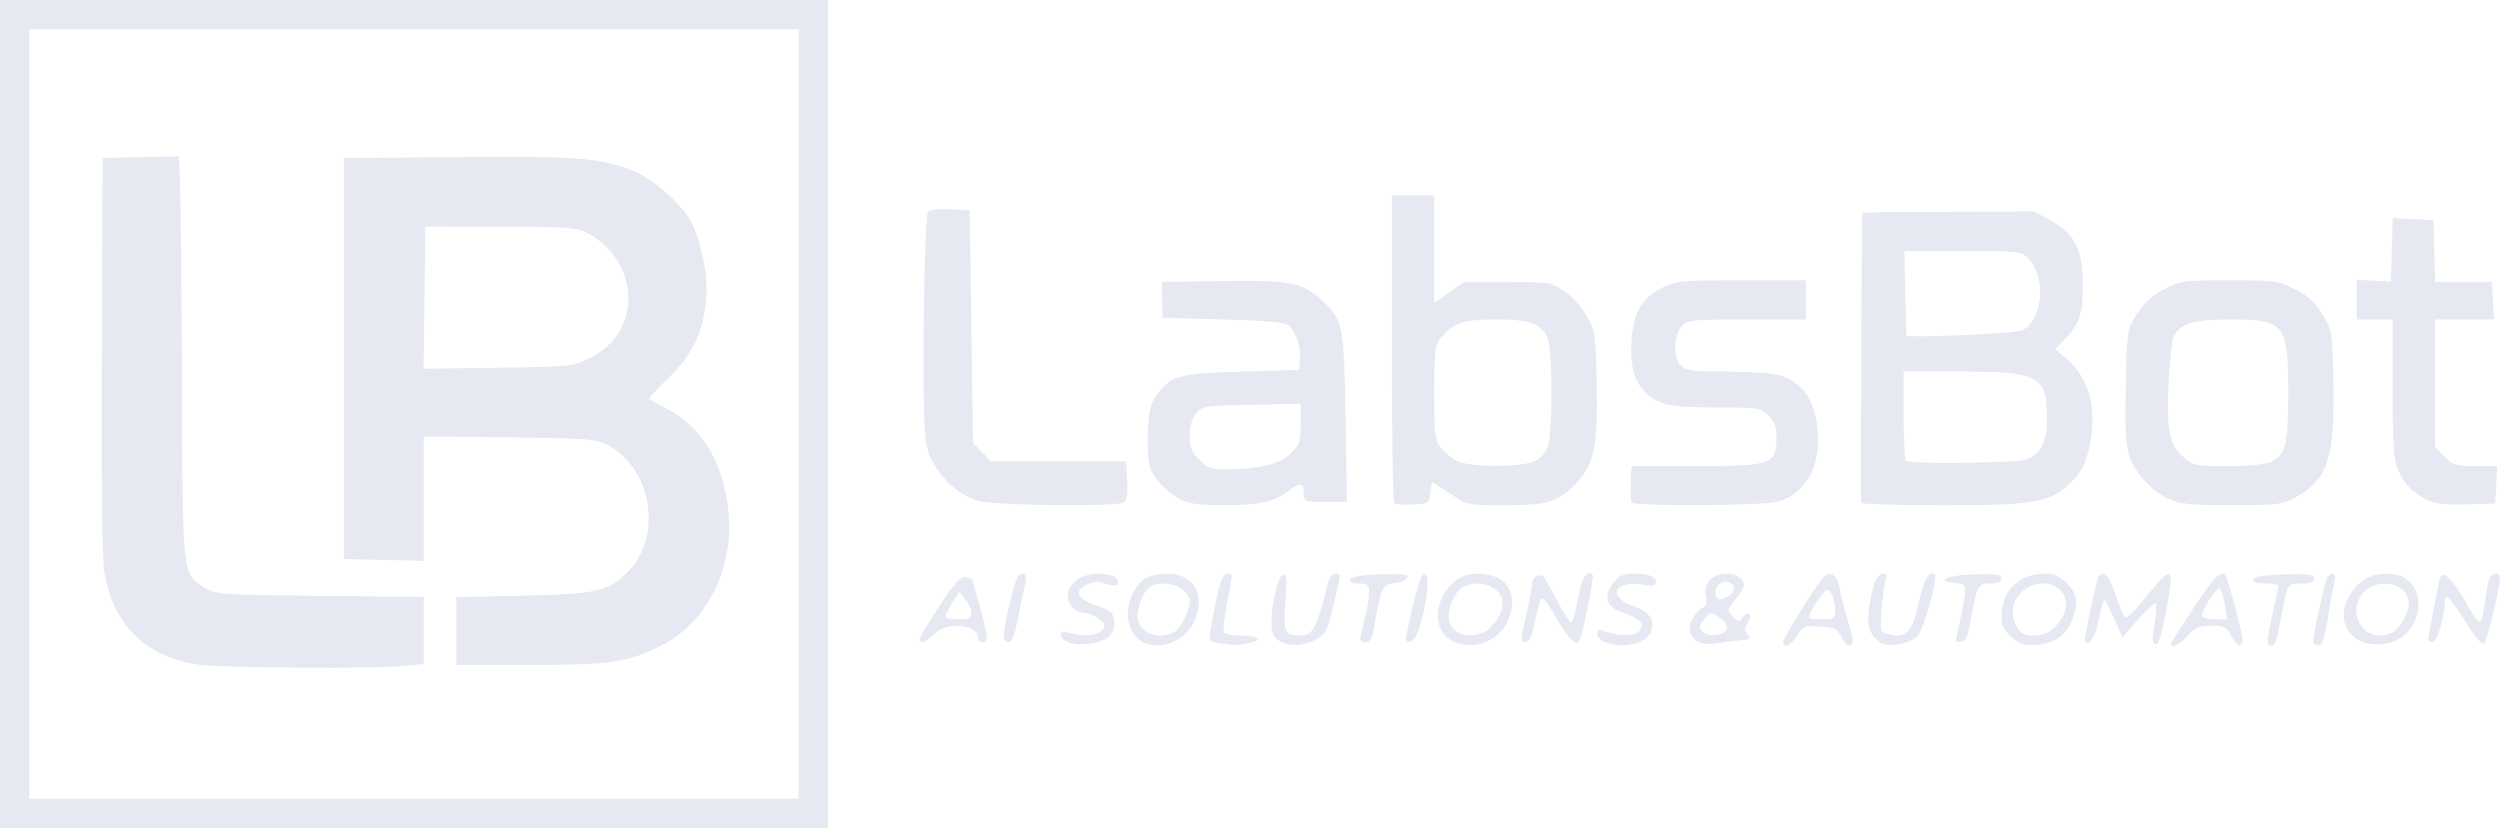
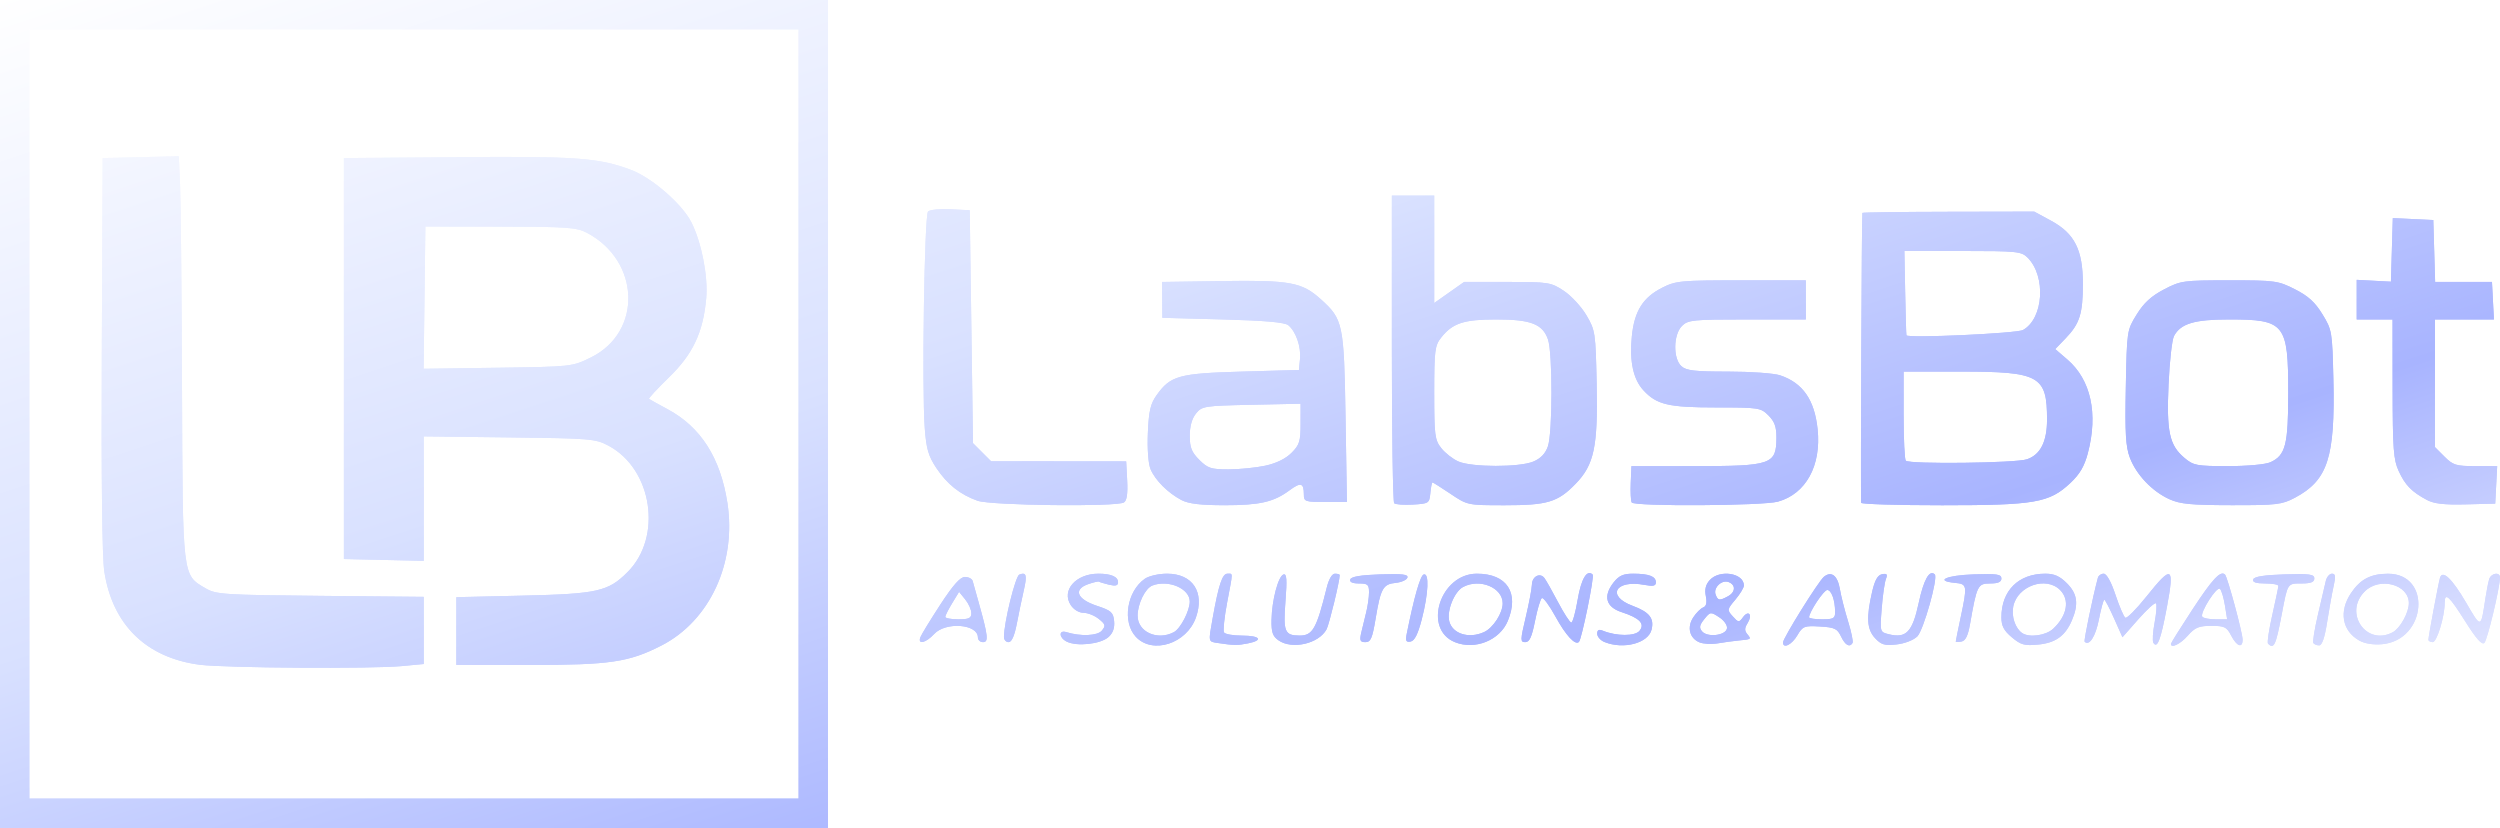
<svg xmlns="http://www.w3.org/2000/svg" version="1.1" id="svg1" width="766.962" height="254" viewBox="0 0 766.962 254">
  <defs id="defs1">
+     <linearGradient id="logoBaseGradient" x1="0%" y1="0%" x2="100%" y2="100%">
+       <stop offset="0%" stop-color="#ffffff" />
+       <stop offset="40%" stop-color="#d9e1ff" />
+       <stop offset="70%" stop-color="#a8b4ff" />
+       <stop offset="100%" stop-color="#ffffff" />
+     </linearGradient>
    <linearGradient id="logoShineGradient" x1="-100%" y1="0%" x2="200%" y2="0%">
      <stop offset="0%" stop-color="#ffffff" stop-opacity="0" />
-       <stop offset="45%" stop-color="#ffffff" stop-opacity="0.08" />
-       <stop offset="50%" stop-color="#ffffff" stop-opacity="0.18" />
-       <stop offset="55%" stop-color="#ffffff" stop-opacity="0.08" />
+       <stop offset="45%" stop-color="#ffffff" stop-opacity="0.15" />
+       <stop offset="50%" stop-color="#ffffff" stop-opacity="0.35" />
+       <stop offset="55%" stop-color="#ffffff" stop-opacity="0.15" />
      <stop offset="100%" stop-color="#ffffff" stop-opacity="0" />
      <animate attributeName="x1" from="-100%" to="200%" dur="6s" repeatCount="indefinite" />
      <animate attributeName="x2" from="0%" to="300%" dur="6s" repeatCount="indefinite" />
    </linearGradient>
  </defs>
  <g id="g1" transform="translate(-114.3546,-193.3853)">
-     <path fill="#E6E9F2" style="stroke:none" d="m 114.355,320.385 v -127 h 127 127 v 127 127 h -127 -127 z m 245,0 v -118 h -118 -118 v 118 118 h 118 118 z m -183.709,76.938 c -16.416,-2.137 -26.795,-12.275 -29.294,-28.615 -0.662,-4.329 -0.944,-28.764 -0.771,-66.824 l 0.273,-60 11.676,-0.281 11.676,-0.281 0.395,8.781 c 0.217,4.83 0.483,32.618 0.591,61.752 0.219,59.157 0.059,57.797 7.26,62.029 3.177,1.867 5.509,2.02 35.152,2.302 l 31.75,0.302 v 10.303 10.303 l -6.75,0.637 c -9.297,0.878 -54.353,0.58 -61.959,-0.41 z m 78.709,-10.336 v -10.397 l 20.25,-0.471 c 23.072,-0.536 26.295,-1.258 32.27,-7.222 10.777,-10.757 7.648,-31.569 -5.828,-38.772 -3.986,-2.131 -5.48,-2.256 -30.442,-2.551 l -26.25,-0.311 v 19.091 19.091 l -12.25,-0.281 -12.25,-0.281 v -61.5 -61.5 l 35,-0.286 c 36.412,-0.297 43.187,0.2 53.073,3.899 6.351,2.376 15.638,10.42 18.494,16.019 3.154,6.182 5.201,16.636 4.589,23.434 -0.937,10.401 -4.102,17.103 -11.439,24.219 -3.564,3.457 -6.308,6.425 -6.099,6.597 0.21,0.171 2.768,1.59 5.685,3.153 10.169,5.448 16.2,14.884 18.349,28.709 2.858,18.381 -5.402,36.231 -20.278,43.819 -9.955,5.079 -15.753,5.936 -40.122,5.936 H 254.355 Z m 41.251,-83.927 c 15.901,-7.808 15.186,-29.668 -1.251,-38.287 -3.095,-1.623 -6.159,-1.838 -26.5,-1.862 l -23,-0.027 -0.27,21.818 -0.27,21.818 22.77,-0.318 c 22.667,-0.316 22.796,-0.331 28.521,-3.142 z m 145.97,87.146 c -2.39,-1.209 -2.471,-3.632 -0.097,-2.894 4.392,1.365 9.567,1.149 10.899,-0.457 1.241,-1.496 1.131,-1.927 -0.918,-3.585 -1.281,-1.037 -3.393,-1.885 -4.695,-1.885 -1.388,0 -3.01,-0.983 -3.924,-2.377 -2.942,-4.49 1.58,-9.623 8.477,-9.623 3.895,0 6.035,0.931 6.035,2.626 0,1.034 -0.737,1.235 -2.75,0.752 -1.512,-0.363 -2.901,-0.785 -3.085,-0.937 -0.184,-0.153 -1.671,0.188 -3.304,0.757 -4.67,1.628 -3.479,4.629 2.639,6.65 4.408,1.456 5.035,2.012 5.299,4.703 0.202,2.062 -0.352,3.64 -1.709,4.868 -2.427,2.197 -9.725,2.992 -12.867,1.402 z m 21.23,-1.468 c -4.218,-4.551 -2.762,-13.922 2.765,-17.793 1.233,-0.864 4.277,-1.561 6.817,-1.561 7.844,0 11.577,5.64 8.871,13.403 -2.811,8.066 -13.344,11.463 -18.453,5.951 z m 11.698,-1.434 c 2.032,-1.088 4.85,-6.541 4.85,-9.387 0,-3.981 -6.556,-6.791 -11.455,-4.911 -2.201,0.845 -4.545,5.626 -4.545,9.272 0,4.988 6.091,7.734 11.15,5.026 z m 13.6,3.364 c -3.161,-0.479 -3.077,-0.09 -1.687,-7.85 1.798,-10.03 2.932,-13.434 4.475,-13.434 1.77,0 1.778,-0.889 -0.082,8.915 -0.849,4.475 -1.272,8.574 -0.941,9.11 0.331,0.536 2.826,0.975 5.543,0.975 5.528,0 6.61,1.416 1.816,2.375 -3.207,0.641 -4.365,0.63 -9.125,-0.091 z m 18.473,-0.84 c -1.785,-1.251 -2.207,-2.48 -2.142,-6.25 0.103,-6.022 2.057,-13.426 3.682,-13.957 0.985,-0.321 1.116,1.496 0.595,8.271 -0.716,9.313 -0.249,10.445 4.321,10.477 4.025,0.028 5.22,-2.082 8.348,-14.735 0.638,-2.582 1.624,-4.25 2.512,-4.25 0.804,0 1.461,0.196 1.461,0.435 0,1.844 -3.213,15.094 -4.03,16.621 -2.369,4.426 -10.574,6.311 -14.748,3.388 z m 54.134,0.565 c -9.971,-4.024 -4.53,-21.008 6.731,-21.008 9.221,0 13.071,5.898 9.472,14.51 -2.483,5.943 -10.055,8.979 -16.203,6.498 z m 8.931,-3.094 c 2.772,-1.263 5.712,-5.803 5.712,-8.819 0,-4.845 -7.039,-7.751 -12.15,-5.015 -2.691,1.44 -5.047,7.283 -4.238,10.508 0.973,3.877 6.019,5.449 10.676,3.327 z m 36.962,3.054 c -1.238,-0.497 -2.25,-1.642 -2.25,-2.544 0,-1.168 0.503,-1.433 1.75,-0.922 4.14,1.697 9.816,1.724 11.203,0.053 1.799,-2.167 0.109,-3.951 -5.453,-5.757 -4.85,-1.575 -5.761,-4.926 -2.475,-9.103 1.646,-2.092 2.981,-2.695 5.966,-2.695 4.849,0 7.009,0.817 7.009,2.652 0,1.102 -0.818,1.285 -3.493,0.783 -8.962,-1.681 -11.813,3.4 -3.611,6.437 5.108,1.891 6.646,3.836 5.776,7.302 -1.044,4.162 -8.578,6.144 -14.421,3.795 z m 29.088,0.079 c -3.037,-1.29 -3.848,-4.621 -1.863,-7.651 0.903,-1.378 2.271,-2.746 3.04,-3.041 0.962,-0.369 1.215,-1.455 0.811,-3.473 -0.41,-2.048 -0.047,-3.534 1.198,-4.91 3.031,-3.35 10.475,-2.177 10.475,1.65 0,0.673 -1.179,2.625 -2.621,4.338 -2.556,3.037 -2.575,3.165 -0.785,5.143 1.729,1.911 1.91,1.927 3.11,0.285 1.734,-2.372 3.04,-0.811 1.45,1.735 -0.979,1.568 -1,2.358 -0.09,3.455 1.276,1.537 1.262,1.546 -2.815,1.931 -1.512,0.143 -4.325,0.529 -6.25,0.858 -1.925,0.329 -4.473,0.186 -5.662,-0.32 z m 8.465,-4.235 c 0.183,-0.966 -0.83,-2.44 -2.371,-3.45 -2.625,-1.72 -2.736,-1.707 -4.576,0.566 -1.482,1.831 -1.634,2.633 -0.706,3.751 1.619,1.951 7.24,1.314 7.653,-0.867 z m 0.263,-9.848 c 2.38,-1.274 2.511,-3.529 0.257,-4.395 -2.124,-0.815 -4.793,1.761 -3.991,3.852 0.713,1.857 1.157,1.922 3.734,0.542 z m 16.934,14.138 c 0,-1.313 10.843,-18.727 12.535,-20.131 2.297,-1.906 4.213,-0.423 4.929,3.814 0.365,2.159 1.487,6.578 2.495,9.82 1.007,3.242 1.627,6.232 1.378,6.645 -0.892,1.473 -2.247,0.707 -3.54,-2 -1.146,-2.401 -1.967,-2.788 -6.469,-3.049 -4.823,-0.28 -5.272,-0.102 -6.957,2.75 -1.682,2.848 -4.37,4.171 -4.37,2.152 z m 15.986,-9.352 c -0.022,-3.653 -1.132,-6.75 -2.419,-6.75 -1.059,0 -5.568,6.791 -5.568,8.386 0,0.338 1.8,0.614 4,0.614 3.486,0 3.998,-0.289 3.986,-2.25 z m 12.264,8.031 c -2.523,-2.702 -2.75,-6.3 -0.9,-14.268 0.825,-3.55 1.703,-5.092 3.05,-5.351 1.489,-0.287 1.737,0.029 1.164,1.487 -0.4,1.018 -0.979,5.09 -1.286,9.047 -0.557,7.177 -0.552,7.198 2.155,7.877 5.351,1.343 7.275,-0.671 9.2,-9.63 1.535,-7.145 3.33,-10.313 4.933,-8.71 1.058,1.058 -3.467,17.112 -5.356,19.001 -1.132,1.132 -3.863,2.195 -6.348,2.471 -3.676,0.409 -4.716,0.106 -6.612,-1.925 z m 41.955,-0.262 c -2.464,-2.073 -3.205,-3.493 -3.205,-6.14 0,-8.18 5.237,-13.379 13.478,-13.379 2.729,0 4.428,0.753 6.599,2.923 3.243,3.243 3.673,6.37 1.561,11.359 -2.035,4.809 -5.026,6.953 -10.423,7.471 -4.134,0.397 -5.253,0.085 -8.01,-2.235 z m 12.668,-2.615 c 4.312,-4.017 5.176,-8.855 2.127,-11.904 -4.335,-4.335 -13.1,-1.252 -14.36,5.051 -0.615,3.077 0.626,6.759 2.76,8.183 2.179,1.455 7.247,0.743 9.473,-1.331 z m 30.746,4.288 c -0.334,-0.54 -0.157,-3.352 0.392,-6.249 0.549,-2.897 0.733,-5.532 0.408,-5.855 -0.325,-0.323 -2.771,1.887 -5.436,4.912 l -4.845,5.5 -2.556,-5.75 c -1.406,-3.163 -2.764,-5.75 -3.018,-5.75 -0.254,0 -1.001,2.74 -1.66,6.088 -1.02,5.186 -2.958,8.191 -4.37,6.778 -0.303,-0.303 2.465,-13.647 4.069,-19.616 0.185,-0.688 0.988,-1.25 1.786,-1.25 0.896,0 2.275,2.48 3.609,6.489 1.188,3.569 2.547,6.729 3.021,7.022 0.474,0.293 3.383,-2.627 6.465,-6.489 7.848,-9.836 8.66,-9.419 6.292,3.228 -1.887,10.077 -2.954,12.887 -4.156,10.942 z m 5.381,0.342 c 0,-0.256 2.982,-5.017 6.627,-10.58 6.117,-9.336 8.633,-12.027 9.983,-10.677 0.765,0.765 5.39,17.898 5.39,19.966 0,2.714 -1.781,2.082 -3.5,-1.243 -1.38,-2.669 -2.056,-3 -6.116,-3 -3.82,0 -4.994,0.489 -7.197,3 -2.264,2.58 -5.187,4.008 -5.187,2.535 z m 16.577,-11.785 c -0.373,-2.337 -1.056,-4.628 -1.518,-5.09 -0.954,-0.955 -6.211,7.285 -5.442,8.53 0.275,0.446 2.107,0.81 4.07,0.81 h 3.569 z m 13.209,11.702 c -0.301,-0.301 0.287,-4.239 1.308,-8.75 1.02,-4.511 1.867,-8.54 1.881,-8.952 0.014,-0.412 -1.812,-0.75 -4.058,-0.75 -2.821,0 -3.955,-0.386 -3.669,-1.25 0.282,-0.85 3.351,-1.342 9.583,-1.538 7.708,-0.242 9.169,-0.043 9.169,1.25 0,1.123 -1.061,1.538 -3.933,1.538 -4.359,0 -4.227,-0.208 -6.067,9.5 -1.806,9.524 -2.394,10.773 -4.214,8.952 z m 13.899,-0.202 c -0.238,-0.412 0.408,-4.35 1.437,-8.75 1.028,-4.4 2.105,-9.012 2.393,-10.25 0.288,-1.238 1.142,-2.25 1.898,-2.25 1.074,0 1.188,0.821 0.52,3.75 -0.47,2.062 -1.363,7.013 -1.984,11 -0.758,4.864 -1.574,7.25 -2.48,7.25 -0.743,0 -1.546,-0.338 -1.784,-0.75 z m 14.09,-0.752 c -5.277,-2.973 -6.298,-8.942 -2.495,-14.585 2.832,-4.203 6.038,-5.879 11.281,-5.898 13.551,-0.049 11.913,20.347 -1.735,21.616 -2.718,0.253 -5.339,-0.169 -7.051,-1.133 z m 10.28,-2.527 c 2.278,-1.219 4.945,-6.03 4.945,-8.921 0,-5.779 -8.978,-8.162 -13.545,-3.595 -6.573,6.573 0.493,16.855 8.601,12.516 z m 22.254,-3.325 c -4.936,-7.836 -6.309,-9.082 -6.309,-5.722 0,4.193 -2.397,12.076 -3.672,12.076 -0.731,0 -1.329,-0.338 -1.329,-0.75 -0.001,-0.968 3.07,-17.362 3.556,-18.983 0.761,-2.539 3.679,0.216 7.941,7.497 4.762,8.135 4.558,8.178 6,-1.263 0.336,-2.2 0.842,-4.787 1.125,-5.75 0.584,-1.988 3.4,-2.409 3.34,-0.5 -0.106,3.372 -3.864,19.054 -4.787,19.977 -0.739,0.739 -2.492,-1.228 -5.864,-6.581 z m -473.944,4.843 c 0.319,-0.831 3.07,-5.331 6.113,-10 3.935,-6.037 6.118,-8.489 7.559,-8.489 1.114,0 2.179,0.562 2.366,1.25 0.187,0.688 1.036,3.725 1.886,6.75 2.833,10.082 3.04,12 1.29,12 -0.869,0 -1.579,-0.659 -1.579,-1.465 0,-4.099 -9.867,-4.861 -13.412,-1.035 -2.561,2.763 -5.134,3.366 -4.222,0.989 z m 15.634,-7.378 c 0,-1.039 -0.848,-2.936 -1.884,-4.215 l -1.884,-2.326 -2.113,3.465 c -1.162,1.906 -2.114,3.803 -2.116,4.215 -0.002,0.412 1.796,0.75 3.996,0.75 3.255,0 4,-0.352 4,-1.889 z m 10,7.319 c 0,-4.439 3.511,-18.688 4.719,-19.152 2.163,-0.83 2.443,0.168 1.361,4.851 -0.556,2.404 -1.508,6.959 -2.116,10.122 -0.731,3.802 -1.589,5.75 -2.534,5.75 -0.786,0 -1.429,-0.707 -1.429,-1.57 z m 109.578,-1.18 c 0.339,-1.512 1.02,-4.325 1.513,-6.25 0.494,-1.925 0.9,-4.737 0.903,-6.25 0.005,-2.407 -0.379,-2.75 -3.078,-2.75 -2.021,0 -2.941,-0.431 -2.669,-1.25 0.279,-0.842 3.273,-1.345 9.18,-1.54 6.808,-0.226 8.671,-0.002 8.342,1 -0.233,0.71 -1.851,1.431 -3.595,1.604 -3.873,0.383 -4.606,1.688 -6.147,10.937 -1.012,6.077 -1.52,7.25 -3.136,7.25 -1.587,0 -1.819,-0.488 -1.313,-2.75 z m 14.012,0.071 c 2.26,-11.211 4.127,-17.727 5.179,-18.078 1.746,-0.582 1.474,5.789 -0.588,13.752 -1.174,4.534 -2.207,6.594 -3.421,6.821 -1.419,0.266 -1.634,-0.194 -1.17,-2.495 z m 36.504,-5.071 c 1.011,-4.263 1.853,-8.714 1.872,-9.893 0.04,-2.488 2.461,-3.787 3.815,-2.048 0.51,0.655 2.406,4.003 4.212,7.441 1.807,3.438 3.632,6.25 4.055,6.25 0.424,0 1.307,-3.182 1.963,-7.071 1.077,-6.384 2.877,-9.373 4.606,-7.645 0.562,0.562 -3.366,19.798 -4.216,20.648 -1.137,1.137 -4.018,-1.972 -7.196,-7.765 -1.863,-3.395 -3.746,-5.951 -4.186,-5.679 -0.439,0.271 -1.381,3.423 -2.092,7.003 -0.98,4.931 -1.703,6.509 -2.982,6.509 -1.572,0 -1.561,-0.536 0.149,-7.75 z m 131.906,7.573 c 0,-0.178 0.667,-3.474 1.483,-7.323 2.11,-9.96 2.051,-10.321 -1.733,-10.686 -6.376,-0.615 -2.615,-2.318 5.744,-2.602 7.115,-0.242 8.506,-0.037 8.506,1.25 0,1.089 -1.012,1.539 -3.461,1.539 -3.79,0 -4.085,0.596 -6.165,12.492 -0.617,3.525 -1.387,5.09 -2.623,5.323 -0.963,0.182 -1.75,0.185 -1.75,0.007 z M 414.24,347.006 c -5.369,-1.919 -9.344,-5.089 -12.661,-10.095 -2.429,-3.668 -3.063,-5.869 -3.528,-12.248 -0.911,-12.513 -0.104,-65.27 1.016,-66.39 0.548,-0.548 3.649,-0.859 6.892,-0.692 l 5.896,0.304 0.5,35.728 0.5,35.728 2.773,2.772 2.773,2.772 20.727,0.021 20.727,0.021 0.305,5.886 c 0.209,4.032 -0.106,6.147 -1,6.713 -2.204,1.398 -40.803,0.949 -44.92,-0.522 z m 62.615,-0.19 c -4.148,-2.153 -8.131,-6.125 -9.532,-9.507 -0.698,-1.685 -1.033,-6.216 -0.823,-11.133 0.287,-6.719 0.796,-8.91 2.683,-11.556 4.269,-5.986 6.785,-6.681 26.171,-7.235 l 17.5,-0.5 0.322,-3.369 c 0.36,-3.766 -1.245,-8.406 -3.58,-10.348 -1.08,-0.898 -7.106,-1.433 -20.095,-1.783 l -18.553,-0.5 -0.047,-5.5 -0.047,-5.5 18.309,-0.273 c 20.999,-0.313 24.608,0.349 30.401,5.577 6.846,6.178 7.118,7.483 7.589,36.446 l 0.419,25.75 h -6.609 c -6.257,0 -6.609,-0.124 -6.609,-2.333 0,-3.533 -0.944,-3.805 -4.373,-1.262 -4.884,3.622 -9.133,4.595 -20.026,4.589 -7.182,-0.004 -10.968,-0.456 -13.101,-1.563 z m 25.654,-10.557 c 3.37,-0.723 6.255,-2.129 8.049,-3.923 2.456,-2.456 2.797,-3.546 2.797,-8.946 v -6.149 l -15.091,0.322 c -14.465,0.309 -15.17,0.42 -17,2.683 -1.242,1.535 -1.909,3.922 -1.909,6.827 0,3.603 0.565,5.031 2.923,7.389 2.584,2.584 3.622,2.923 8.951,2.923 3.315,0 8.391,-0.507 11.28,-1.126 z m 39.557,11.505 c -0.391,-0.391 -0.712,-21.787 -0.712,-47.545 v -46.833 h 6.5 6.5 v 16.479 16.479 l 4.582,-3.229 4.582,-3.229 h 13.241 c 12.745,0 13.396,0.102 17.363,2.728 2.267,1.5 5.384,4.875 6.927,7.5 2.712,4.614 2.816,5.312 3.14,20.973 0.4,19.347 -0.76,24.855 -6.476,30.741 -5.444,5.605 -8.6,6.558 -21.727,6.558 -11.407,0 -11.443,-0.007 -16.633,-3.5 -2.861,-1.925 -5.352,-3.5 -5.537,-3.5 -0.185,0 -0.477,1.462 -0.65,3.25 -0.304,3.149 -0.469,3.259 -5.352,3.545 -2.771,0.162 -5.359,-0.025 -5.75,-0.417 z m 42.685,-12.771 c 2.259,-0.944 3.698,-2.442 4.468,-4.649 1.459,-4.185 1.479,-28.674 0.027,-32.84 -1.645,-4.718 -5.282,-6.119 -15.892,-6.119 -9.949,0 -13.395,1.144 -16.912,5.615 -1.896,2.41 -2.088,3.968 -2.088,16.885 0,13.078 0.175,14.453 2.165,16.983 1.191,1.514 3.553,3.357 5.25,4.096 4.124,1.796 18.71,1.814 22.982,0.029 z m 30.195,12.541 c -0.29,-0.468 -0.429,-3.168 -0.309,-6 l 0.217,-5.148 19.316,-3.7e-4 c 23.751,-4.5e-4 25.139,-0.485 25.169,-8.796 0.011,-3.24 -0.588,-4.898 -2.439,-6.75 -2.365,-2.365 -2.95,-2.455 -16.032,-2.455 -14.68,0 -18.266,-0.847 -22.347,-5.274 -3.12,-3.386 -4.304,-8.893 -3.55,-16.505 0.77,-7.762 3.391,-11.958 9.353,-14.97 4.172,-2.107 5.707,-2.25 24.242,-2.25 h 19.788 v 6 6 h -18 c -16.667,0 -18.148,0.148 -20,2 -2.662,2.662 -2.763,9.999 -0.171,12.345 1.497,1.355 4.102,1.655 14.351,1.655 6.887,0 14.052,0.512 15.921,1.139 6.98,2.338 10.584,7.525 11.523,16.586 1.153,11.121 -3.607,19.789 -12.171,22.166 -4.658,1.293 -44.081,1.519 -44.861,0.257 z m 70.379,0.102 c -0.194,-4.894 0.167,-88.721 0.383,-88.937 0.162,-0.162 12.09,-0.319 26.506,-0.348 l 26.212,-0.053 5.153,2.794 c 7.24,3.926 9.775,8.954 9.775,19.386 0,9.125 -0.985,12.229 -5.303,16.705 l -3.18,3.297 3.724,3.203 c 7.211,6.202 9.484,16.583 6.284,28.703 -1.068,4.043 -2.49,6.474 -5.37,9.176 -6.471,6.072 -10.806,6.824 -39.335,6.824 -13.65,0 -24.832,-0.338 -24.848,-0.75 z m 50.911,-13.358 c 4.113,-1.434 6.119,-5.43 6.119,-12.193 0,-13.422 -2.294,-14.699 -26.401,-14.699 H 698.355 v 13.333 c 0,7.333 0.3,13.633 0.667,14 1.136,1.136 33.801,0.748 37.214,-0.442 z m -1.262,-39.653 c 6.318,-3.486 7.149,-16.47 1.42,-22.199 -1.901,-1.901 -3.257,-2.04 -19.92,-2.04 h -17.88 l 0.245,12.75 c 0.135,7.013 0.306,12.914 0.38,13.115 0.351,0.952 33.842,-0.572 35.754,-1.627 z m 44.88,51.89 c -5.256,-2.401 -10.081,-7.465 -12.068,-12.668 -1.302,-3.409 -1.539,-7.459 -1.267,-21.659 0.334,-17.427 0.341,-17.477 3.35,-22.34 2.194,-3.546 4.473,-5.635 8.364,-7.668 5.149,-2.69 5.898,-2.794 20.055,-2.794 14.062,0 14.944,0.121 20.131,2.75 4.074,2.065 6.173,3.975 8.429,7.671 2.933,4.804 3.013,5.281 3.354,20 0.555,23.959 -1.723,30.942 -11.835,36.29 -3.965,2.097 -5.597,2.287 -19.421,2.267 -12.458,-0.018 -15.791,-0.341 -19.093,-1.849 z m 31.028,-11.324 c 4.65,-2.119 5.472,-5.319 5.472,-21.305 0,-21.209 -1.038,-22.5 -18.097,-22.5 -10.704,0 -14.902,1.26 -16.95,5.087 -0.608,1.136 -1.361,7.794 -1.672,14.794 -0.647,14.559 0.244,18.701 4.862,22.587 2.798,2.354 3.741,2.533 13.386,2.533 5.915,0 11.504,-0.514 12.998,-1.195 z m 47.972,11.549 c -4.652,-2.488 -6.628,-4.518 -8.619,-8.854 -1.597,-3.477 -1.84,-6.778 -1.859,-25.25 l -0.022,-21.25 h -5.5 -5.5 v -6.074 -6.074 l 5.25,0.281 5.25,0.281 0.287,-9.753 0.287,-9.753 6.213,0.297 6.213,0.297 0.282,9.5 0.282,9.5 h 8.718 8.718 l 0.3,5.75 0.3,5.75 h -9.05 -9.05 v 19.577 19.577 l 2.923,2.923 c 2.643,2.643 3.559,2.923 9.55,2.923 h 6.627 l -0.3,5.75 -0.3,5.75 -9,0.229 c -6.694,0.17 -9.768,-0.182 -12,-1.375 z" id="path1" />
+     <g id="logo-base">
+       <path id="path1" fill="url(#logoBaseGradient)" style="stroke:none" d="m 114.355,320.385 v -127 h 127 127 v 127 127 h -127 -127 z m 245,0 v -118 h -118 -118 v 118 118 h 118 118 z m -183.709,76.938 c -16.416,-2.137 -26.795,-12.275 -29.294,-28.615 -0.662,-4.329 -0.944,-28.764 -0.771,-66.824 l 0.273,-60 11.676,-0.281 11.676,-0.281 0.395,8.781 c 0.217,4.83 0.483,32.618 0.591,61.752 0.219,59.157 0.059,57.797 7.26,62.029 3.177,1.867 5.509,2.02 35.152,2.302 l 31.75,0.302 v 10.303 10.303 l -6.75,0.637 c -9.297,0.878 -54.353,0.58 -61.959,-0.41 z m 78.709,-10.336 v -10.397 l 20.25,-0.471 c 23.072,-0.536 26.295,-1.258 32.27,-7.222 10.777,-10.757 7.648,-31.569 -5.828,-38.772 -3.986,-2.131 -5.48,-2.256 -30.442,-2.551 l -26.25,-0.311 v 19.091 19.091 l -12.25,-0.281 -12.25,-0.281 v -61.5 -61.5 l 35,-0.286 c 36.412,-0.297 43.187,0.2 53.073,3.899 6.351,2.376 15.638,10.42 18.494,16.019 3.154,6.182 5.201,16.636 4.589,23.434 -0.937,10.401 -4.102,17.103 -11.439,24.219 -3.564,3.457 -6.308,6.425 -6.099,6.597 0.21,0.171 2.768,1.59 5.685,3.153 10.169,5.448 16.2,14.884 18.349,28.709 2.858,18.381 -5.402,36.231 -20.278,43.819 -9.955,5.079 -15.753,5.936 -40.122,5.936 H 254.355 Z m 41.251,-83.927 c 15.901,-7.808 15.186,-29.668 -1.251,-38.287 -3.095,-1.623 -6.159,-1.838 -26.5,-1.862 l -23,-0.027 -0.27,21.818 -0.27,21.818 22.77,-0.318 c 22.667,-0.316 22.796,-0.331 28.521,-3.142 z m 145.97,87.146 c -2.39,-1.209 -2.471,-3.632 -0.097,-2.894 4.392,1.365 9.567,1.149 10.899,-0.457 1.241,-1.496 1.131,-1.927 -0.918,-3.585 -1.281,-1.037 -3.393,-1.885 -4.695,-1.885 -1.388,0 -3.01,-0.983 -3.924,-2.377 -2.942,-4.49 1.58,-9.623 8.477,-9.623 3.895,0 6.035,0.931 6.035,2.626 0,1.034 -0.737,1.235 -2.75,0.752 -1.512,-0.363 -2.901,-0.785 -3.085,-0.937 -0.184,-0.153 -1.671,0.188 -3.304,0.757 -4.67,1.628 -3.479,4.629 2.639,6.65 4.408,1.456 5.035,2.012 5.299,4.703 0.202,2.062 -0.352,3.64 -1.709,4.868 -2.427,2.197 -9.725,2.992 -12.867,1.402 z m 21.23,-1.468 c -4.218,-4.551 -2.762,-13.922 2.765,-17.793 1.233,-0.864 4.277,-1.561 6.817,-1.561 7.844,0 11.577,5.64 8.871,13.403 -2.811,8.066 -13.344,11.463 -18.453,5.951 z m 11.698,-1.434 c 2.032,-1.088 4.85,-6.541 4.85,-9.387 0,-3.981 -6.556,-6.791 -11.455,-4.911 -2.201,0.845 -4.545,5.626 -4.545,9.272 0,4.988 6.091,7.734 11.15,5.026 z m 13.6,3.364 c -3.161,-0.479 -3.077,-0.09 -1.687,-7.85 1.798,-10.03 2.932,-13.434 4.475,-13.434 1.77,0 1.778,-0.889 -0.082,8.915 -0.849,4.475 -1.272,8.574 -0.941,9.11 0.331,0.536 2.826,0.975 5.543,0.975 5.528,0 6.61,1.416 1.816,2.375 -3.207,0.641 -4.365,0.63 -9.125,-0.091 z m 18.473,-0.84 c -1.785,-1.251 -2.207,-2.48 -2.142,-6.25 0.103,-6.022 2.057,-13.426 3.682,-13.957 0.985,-0.321 1.116,1.496 0.595,8.271 -0.716,9.313 -0.249,10.445 4.321,10.477 4.025,0.028 5.22,-2.082 8.348,-14.735 0.638,-2.582 1.624,-4.25 2.512,-4.25 0.804,0 1.461,0.196 1.461,0.435 0,1.844 -3.213,15.094 -4.03,16.621 -2.369,4.426 -10.574,6.311 -14.748,3.388 z m 54.134,0.565 c -9.971,-4.024 -4.53,-21.008 6.731,-21.008 9.221,0 13.071,5.898 9.472,14.51 -2.483,5.943 -10.055,8.979 -16.203,6.498 z m 8.931,-3.094 c 2.772,-1.263 5.712,-5.803 5.712,-8.819 0,-4.845 -7.039,-7.751 -12.15,-5.015 -2.691,1.44 -5.047,7.283 -4.238,10.508 0.973,3.877 6.019,5.449 10.676,3.327 z m 36.962,3.054 c -1.238,-0.497 -2.25,-1.642 -2.25,-2.544 0,-1.168 0.503,-1.433 1.75,-0.922 4.14,1.697 9.816,1.724 11.203,0.053 1.799,-2.167 0.109,-3.951 -5.453,-5.757 -4.85,-1.575 -5.761,-4.926 -2.475,-9.103 1.646,-2.092 2.981,-2.695 5.966,-2.695 4.849,0 7.009,0.817 7.009,2.652 0,1.102 -0.818,1.285 -3.493,0.783 -8.962,-1.681 -11.813,3.4 -3.611,6.437 5.108,1.891 6.646,3.836 5.776,7.302 -1.044,4.162 -8.578,6.144 -14.421,3.795 z m 29.088,0.079 c -3.037,-1.29 -3.848,-4.621 -1.863,-7.651 0.903,-1.378 2.271,-2.746 3.04,-3.041 0.962,-0.369 1.215,-1.455 0.811,-3.473 -0.41,-2.048 -0.047,-3.534 1.198,-4.91 3.031,-3.35 10.475,-2.177 10.475,1.65 0,0.673 -1.179,2.625 -2.621,4.338 -2.556,3.037 -2.575,3.165 -0.785,5.143 1.729,1.911 1.91,1.927 3.11,0.285 1.734,-2.372 3.04,-0.811 1.45,1.735 -0.979,1.568 -1,2.358 -0.09,3.455 1.276,1.537 1.262,1.546 -2.815,1.931 -1.512,0.143 -4.325,0.529 -6.25,0.858 -1.925,0.329 -4.473,0.186 -5.662,-0.32 z m 8.465,-4.235 c 0.183,-0.966 -0.83,-2.44 -2.371,-3.45 -2.625,-1.72 -2.736,-1.707 -4.576,0.566 -1.482,1.831 -1.634,2.633 -0.706,3.751 1.619,1.951 7.24,1.314 7.653,-0.867 z m 0.263,-9.848 c 2.38,-1.274 2.511,-3.529 0.257,-4.395 -2.124,-0.815 -4.793,1.761 -3.991,3.852 0.713,1.857 1.157,1.922 3.734,0.542 z m 16.934,14.138 c 0,-1.313 10.843,-18.727 12.535,-20.131 2.297,-1.906 4.213,-0.423 4.929,3.814 0.365,2.159 1.487,6.578 2.495,9.82 1.007,3.242 1.627,6.232 1.378,6.645 -0.892,1.473 -2.247,0.707 -3.54,-2 -1.146,-2.401 -1.967,-2.788 -6.469,-3.049 -4.823,-0.28 -5.272,-0.102 -6.957,2.75 -1.682,2.848 -4.37,4.171 -4.37,2.152 z m 15.986,-9.352 c -0.022,-3.653 -1.132,-6.75 -2.419,-6.75 -1.059,0 -5.568,6.791 -5.568,8.386 0,0.338 1.8,0.614 4,0.614 3.486,0 3.998,-0.289 3.986,-2.25 z m 12.264,8.031 c -2.523,-2.702 -2.75,-6.3 -0.9,-14.268 0.825,-3.55 1.703,-5.092 3.05,-5.351 1.489,-0.287 1.737,0.029 1.164,1.487 -0.4,1.018 -0.979,5.09 -1.286,9.047 -0.557,7.177 -0.552,7.198 2.155,7.877 5.351,1.343 7.275,-0.671 9.2,-9.63 1.535,-7.145 3.33,-10.313 4.933,-8.71 1.058,1.058 -3.467,17.112 -5.356,19.001 -1.132,1.132 -3.863,2.195 -6.348,2.471 -3.676,0.409 -4.716,0.106 -6.612,-1.925 z m 41.955,-0.262 c -2.464,-2.073 -3.205,-3.493 -3.205,-6.14 0,-8.18 5.237,-13.379 13.478,-13.379 2.729,0 4.428,0.753 6.599,2.923 3.243,3.243 3.673,6.37 1.561,11.359 -2.035,4.809 -5.026,6.953 -10.423,7.471 -4.134,0.397 -5.253,0.085 -8.01,-2.235 z m 12.668,-2.615 c 4.312,-4.017 5.176,-8.855 2.127,-11.904 -4.335,-4.335 -13.1,-1.252 -14.36,5.051 -0.615,3.077 0.626,6.759 2.76,8.183 2.179,1.455 7.247,0.743 9.473,-1.331 z m 30.746,4.288 c -0.334,-0.54 -0.157,-3.352 0.392,-6.249 0.549,-2.897 0.733,-5.532 0.408,-5.855 -0.325,-0.323 -2.771,1.887 -5.436,4.912 l -4.845,5.5 -2.556,-5.75 c -1.406,-3.163 -2.764,-5.75 -3.018,-5.75 -0.254,0 -1.001,2.74 -1.66,6.088 -1.02,5.186 -2.958,8.191 -4.37,6.778 -0.303,-0.303 2.465,-13.647 4.069,-19.616 0.185,-0.688 0.988,-1.25 1.786,-1.25 0.896,0 2.275,2.48 3.609,6.489 1.188,3.569 2.547,6.729 3.021,7.022 0.474,0.293 3.383,-2.627 6.465,-6.489 7.848,-9.836 8.66,-9.419 6.292,3.228 -1.887,10.077 -2.954,12.887 -4.156,10.942 z m 5.381,0.342 c 0,-0.256 2.982,-5.017 6.627,-10.58 6.117,-9.336 8.633,-12.027 9.983,-10.677 0.765,0.765 5.39,17.898 5.39,19.966 0,2.714 -1.781,2.082 -3.5,-1.243 -1.38,-2.669 -2.056,-3 -6.116,-3 -3.82,0 -4.994,0.489 -7.197,3 -2.264,2.58 -5.187,4.008 -5.187,2.535 z m 16.577,-11.785 c -0.373,-2.337 -1.056,-4.628 -1.518,-5.09 -0.954,-0.955 -6.211,7.285 -5.442,8.53 0.275,0.446 2.107,0.81 4.07,0.81 h 3.569 z m 13.209,11.702 c -0.301,-0.301 0.287,-4.239 1.308,-8.75 1.02,-4.511 1.867,-8.54 1.881,-8.952 0.014,-0.412 -1.812,-0.75 -4.058,-0.75 -2.821,0 -3.955,-0.386 -3.669,-1.25 0.282,-0.85 3.351,-1.342 9.583,-1.538 7.708,-0.242 9.169,-0.043 9.169,1.25 0,1.123 -1.061,1.538 -3.933,1.538 -4.359,0 -4.227,-0.208 -6.067,9.5 -1.806,9.524 -2.394,10.773 -4.214,8.952 z m 13.899,-0.202 c -0.238,-0.412 0.408,-4.35 1.437,-8.75 1.028,-4.4 2.105,-9.012 2.393,-10.25 0.288,-1.238 1.142,-2.25 1.898,-2.25 1.074,0 1.188,0.821 0.52,3.75 -0.47,2.062 -1.363,7.013 -1.984,11 -0.758,4.864 -1.574,7.25 -2.48,7.25 -0.743,0 -1.546,-0.338 -1.784,-0.75 z m 14.09,-0.752 c -5.277,-2.973 -6.298,-8.942 -2.495,-14.585 2.832,-4.203 6.038,-5.879 11.281,-5.898 13.551,-0.049 11.913,20.347 -1.735,21.616 -2.718,0.253 -5.339,-0.169 -7.051,-1.133 z m 10.28,-2.527 c 2.278,-1.219 4.945,-6.03 4.945,-8.921 0,-5.779 -8.978,-8.162 -13.545,-3.595 -6.573,6.573 0.493,16.855 8.601,12.516 z m 22.254,-3.325 c -4.936,-7.836 -6.309,-9.082 -6.309,-5.722 0,4.193 -2.397,12.076 -3.672,12.076 -0.731,0 -1.329,-0.338 -1.329,-0.75 -0.001,-0.968 3.07,-17.362 3.556,-18.983 0.761,-2.539 3.679,0.216 7.941,7.497 4.762,8.135 4.558,8.178 6,-1.263 0.336,-2.2 0.842,-4.787 1.125,-5.75 0.584,-1.988 3.4,-2.409 3.34,-0.5 -0.106,3.372 -3.864,19.054 -4.787,19.977 -0.739,0.739 -2.492,-1.228 -5.864,-6.581 z m -473.944,4.843 c 0.319,-0.831 3.07,-5.331 6.113,-10 3.935,-6.037 6.118,-8.489 7.559,-8.489 1.114,0 2.179,0.562 2.366,1.25 0.187,0.688 1.036,3.725 1.886,6.75 2.833,10.082 3.04,12 1.29,12 -0.869,0 -1.579,-0.659 -1.579,-1.465 0,-4.099 -9.867,-4.861 -13.412,-1.035 -2.561,2.763 -5.134,3.366 -4.222,0.989 z m 15.634,-7.378 c 0,-1.039 -0.848,-2.936 -1.884,-4.215 l -1.884,-2.326 -2.113,3.465 c -1.162,1.906 -2.114,3.803 -2.116,4.215 -0.002,0.412 1.796,0.75 3.996,0.75 3.255,0 4,-0.352 4,-1.889 z m 10,7.319 c 0,-4.439 3.511,-18.688 4.719,-19.152 2.163,-0.83 2.443,0.168 1.361,4.851 -0.556,2.404 -1.508,6.959 -2.116,10.122 -0.731,3.802 -1.589,5.75 -2.534,5.75 -0.786,0 -1.429,-0.707 -1.429,-1.57 z m 109.578,-1.18 c 0.339,-1.512 1.02,-4.325 1.513,-6.25 0.494,-1.925 0.9,-4.737 0.903,-6.25 0.005,-2.407 -0.379,-2.75 -3.078,-2.75 -2.021,0 -2.941,-0.431 -2.669,-1.25 0.279,-0.842 3.273,-1.345 9.18,-1.54 6.808,-0.226 8.671,-0.002 8.342,1 -0.233,0.71 -1.851,1.431 -3.595,1.604 -3.873,0.383 -4.606,1.688 -6.147,10.937 -1.012,6.077 -1.52,7.25 -3.136,7.25 -1.587,0 -1.819,-0.488 -1.313,-2.75 z m 14.012,0.071 c 2.26,-11.211 4.127,-17.727 5.179,-18.078 1.746,-0.582 1.474,5.789 -0.588,13.752 -1.174,4.534 -2.207,6.594 -3.421,6.821 -1.419,0.266 -1.634,-0.194 -1.17,-2.495 z m 36.504,-5.071 c 1.011,-4.263 1.853,-8.714 1.872,-9.893 0.04,-2.488 2.461,-3.787 3.815,-2.048 0.51,0.655 2.406,4.003 4.212,7.441 1.807,3.438 3.632,6.25 4.055,6.25 0.424,0 1.307,-3.182 1.963,-7.071 1.077,-6.384 2.877,-9.373 4.606,-7.645 0.562,0.562 -3.366,19.798 -4.216,20.648 -1.137,1.137 -4.018,-1.972 -7.196,-7.765 -1.863,-3.395 -3.746,-5.951 -4.186,-5.679 -0.439,0.271 -1.381,3.423 -2.092,7.003 -0.98,4.931 -1.703,6.509 -2.982,6.509 -1.572,0 -1.561,-0.536 0.149,-7.75 z m 131.906,7.573 c 0,-0.178 0.667,-3.474 1.483,-7.323 2.11,-9.96 2.051,-10.321 -1.733,-10.686 -6.376,-0.615 -2.615,-2.318 5.744,-2.602 7.115,-0.242 8.506,-0.037 8.506,1.25 0,1.089 -1.012,1.539 -3.461,1.539 -3.79,0 -4.085,0.596 -6.165,12.492 -0.617,3.525 -1.387,5.09 -2.623,5.323 -0.963,0.182 -1.75,0.185 -1.75,0.007 z M 414.24,347.006 c -5.369,-1.919 -9.344,-5.089 -12.661,-10.095 -2.429,-3.668 -3.063,-5.869 -3.528,-12.248 -0.911,-12.513 -0.104,-65.27 1.016,-66.39 0.548,-0.548 3.649,-0.859 6.892,-0.692 l 5.896,0.304 0.5,35.728 0.5,35.728 2.773,2.772 2.773,2.772 20.727,0.021 20.727,0.021 0.305,5.886 c 0.209,4.032 -0.106,6.147 -1,6.713 -2.204,1.398 -40.803,0.949 -44.92,-0.522 z m 62.615,-0.19 c -4.148,-2.153 -8.131,-6.125 -9.532,-9.507 -0.698,-1.685 -1.033,-6.216 -0.823,-11.133 0.287,-6.719 0.796,-8.91 2.683,-11.556 4.269,-5.986 6.785,-6.681 26.171,-7.235 l 17.5,-0.5 0.322,-3.369 c 0.36,-3.766 -1.245,-8.406 -3.58,-10.348 -1.08,-0.898 -7.106,-1.433 -20.095,-1.783 l -18.553,-0.5 -0.047,-5.5 -0.047,-5.5 18.309,-0.273 c 20.999,-0.313 24.608,0.349 30.401,5.577 6.846,6.178 7.118,7.483 7.589,36.446 l 0.419,25.75 h -6.609 c -6.257,0 -6.609,-0.124 -6.609,-2.333 0,-3.533 -0.944,-3.805 -4.373,-1.262 -4.884,3.622 -9.133,4.595 -20.026,4.589 -7.182,-0.004 -10.968,-0.456 -13.101,-1.563 z m 25.654,-10.557 c 3.37,-0.723 6.255,-2.129 8.049,-3.923 2.456,-2.456 2.797,-3.546 2.797,-8.946 v -6.149 l -15.091,0.322 c -14.465,0.309 -15.17,0.42 -17,2.683 -1.242,1.535 -1.909,3.922 -1.909,6.827 0,3.603 0.565,5.031 2.923,7.389 2.584,2.584 3.622,2.923 8.951,2.923 3.315,0 8.391,-0.507 11.28,-1.126 z m 39.557,11.505 c -0.391,-0.391 -0.712,-21.787 -0.712,-47.545 v -46.833 h 6.5 6.5 v 16.479 16.479 l 4.582,-3.229 4.582,-3.229 h 13.241 c 12.745,0 13.396,0.102 17.363,2.728 2.267,1.5 5.384,4.875 6.927,7.5 2.712,4.614 2.816,5.312 3.14,20.973 0.4,19.347 -0.76,24.855 -6.476,30.741 -5.444,5.605 -8.6,6.558 -21.727,6.558 -11.407,0 -11.443,-0.007 -16.633,-3.5 -2.861,-1.925 -5.352,-3.5 -5.537,-3.5 -0.185,0 -0.477,1.462 -0.65,3.25 -0.304,3.149 -0.469,3.259 -5.352,3.545 -2.771,0.162 -5.359,-0.025 -5.75,-0.417 z m 42.685,-12.771 c 2.259,-0.944 3.698,-2.442 4.468,-4.649 1.459,-4.185 1.479,-28.674 0.027,-32.84 -1.645,-4.718 -5.282,-6.119 -15.892,-6.119 -9.949,0 -13.395,1.144 -16.912,5.615 -1.896,2.41 -2.088,3.968 -2.088,16.885 0,13.078 0.175,14.453 2.165,16.983 1.191,1.514 3.553,3.357 5.25,4.096 4.124,1.796 18.71,1.814 22.982,0.029 z m 30.195,12.541 c -0.29,-0.468 -0.429,-3.168 -0.309,-6 l 0.217,-5.148 19.316,-3.7e-4 c 23.751,-4.5e-4 25.139,-0.485 25.169,-8.796 0.011,-3.24 -0.588,-4.898 -2.439,-6.75 -2.365,-2.365 -2.95,-2.455 -16.032,-2.455 -14.68,0 -18.266,-0.847 -22.347,-5.274 -3.12,-3.386 -4.304,-8.893 -3.55,-16.505 0.77,-7.762 3.391,-11.958 9.353,-14.97 4.172,-2.107 5.707,-2.25 24.242,-2.25 h 19.788 v 6 6 h -18 c -16.667,0 -18.148,0.148 -20,2 -2.662,2.662 -2.763,9.999 -0.171,12.345 1.497,1.355 4.102,1.655 14.351,1.655 6.887,0 14.052,0.512 15.921,1.139 6.98,2.338 10.584,7.525 11.523,16.586 1.153,11.121 -3.607,19.789 -12.171,22.166 -4.658,1.293 -44.081,1.519 -44.861,0.257 z m 70.379,0.102 c -0.194,-4.894 0.167,-88.721 0.383,-88.937 0.162,-0.162 12.09,-0.319 26.506,-0.348 l 26.212,-0.053 5.153,2.794 c 7.24,3.926 9.775,8.954 9.775,19.386 0,9.125 -0.985,12.229 -5.303,16.705 l -3.18,3.297 3.724,3.203 c 7.211,6.202 9.484,16.583 6.284,28.703 -1.068,4.043 -2.49,6.474 -5.37,9.176 -6.471,6.072 -10.806,6.824 -39.335,6.824 -13.65,0 -24.832,-0.338 -24.848,-0.75 z m 50.911,-13.358 c 4.113,-1.434 6.119,-5.43 6.119,-12.193 0,-13.422 -2.294,-14.699 -26.401,-14.699 H 698.355 v 13.333 c 0,7.333 0.3,13.633 0.667,14 1.136,1.136 33.801,0.748 37.214,-0.442 z m -1.262,-39.653 c 6.318,-3.486 7.149,-16.47 1.42,-22.199 -1.901,-1.901 -3.257,-2.04 -19.92,-2.04 h -17.88 l 0.245,12.75 c 0.135,7.013 0.306,12.914 0.38,13.115 0.351,0.952 33.842,-0.572 35.754,-1.627 z m 44.88,51.89 c -5.256,-2.401 -10.081,-7.465 -12.068,-12.668 -1.302,-3.409 -1.539,-7.459 -1.267,-21.659 0.334,-17.427 0.341,-17.477 3.35,-22.34 2.194,-3.546 4.473,-5.635 8.364,-7.668 5.149,-2.69 5.898,-2.794 20.055,-2.794 14.062,0 14.944,0.121 20.131,2.75 4.074,2.065 6.173,3.975 8.429,7.671 2.933,4.804 3.013,5.281 3.354,20 0.555,23.959 -1.723,30.942 -11.835,36.29 -3.965,2.097 -5.597,2.287 -19.421,2.267 -12.458,-0.018 -15.791,-0.341 -19.093,-1.849 z m 31.028,-11.324 c 4.65,-2.119 5.472,-5.319 5.472,-21.305 0,-21.209 -1.038,-22.5 -18.097,-22.5 -10.704,0 -14.902,1.26 -16.95,5.087 -0.608,1.136 -1.361,7.794 -1.672,14.794 -0.647,14.559 0.244,18.701 4.862,22.587 2.798,2.354 3.741,2.533 13.386,2.533 5.915,0 11.504,-0.514 12.998,-1.195 z m 47.972,11.549 c -4.652,-2.488 -6.628,-4.518 -8.619,-8.854 -1.597,-3.477 -1.84,-6.778 -1.859,-25.25 l -0.022,-21.25 h -5.5 -5.5 v -6.074 -6.074 l 5.25,0.281 5.25,0.281 0.287,-9.753 0.287,-9.753 6.213,0.297 6.213,0.297 0.282,9.5 0.282,9.5 h 8.718 8.718 l 0.3,5.75 0.3,5.75 h -9.05 -9.05 v 19.577 19.577 l 2.923,2.923 c 2.643,2.643 3.559,2.923 9.55,2.923 h 6.627 l -0.3,5.75 -0.3,5.75 -9,0.229 c -6.694,0.17 -9.768,-0.182 -12,-1.375 z" />
+     </g>
+     <g id="logo-shine">
+       <use href="#path1" fill="url(#logoShineGradient)" />
+     </g>
  </g>
</svg>
